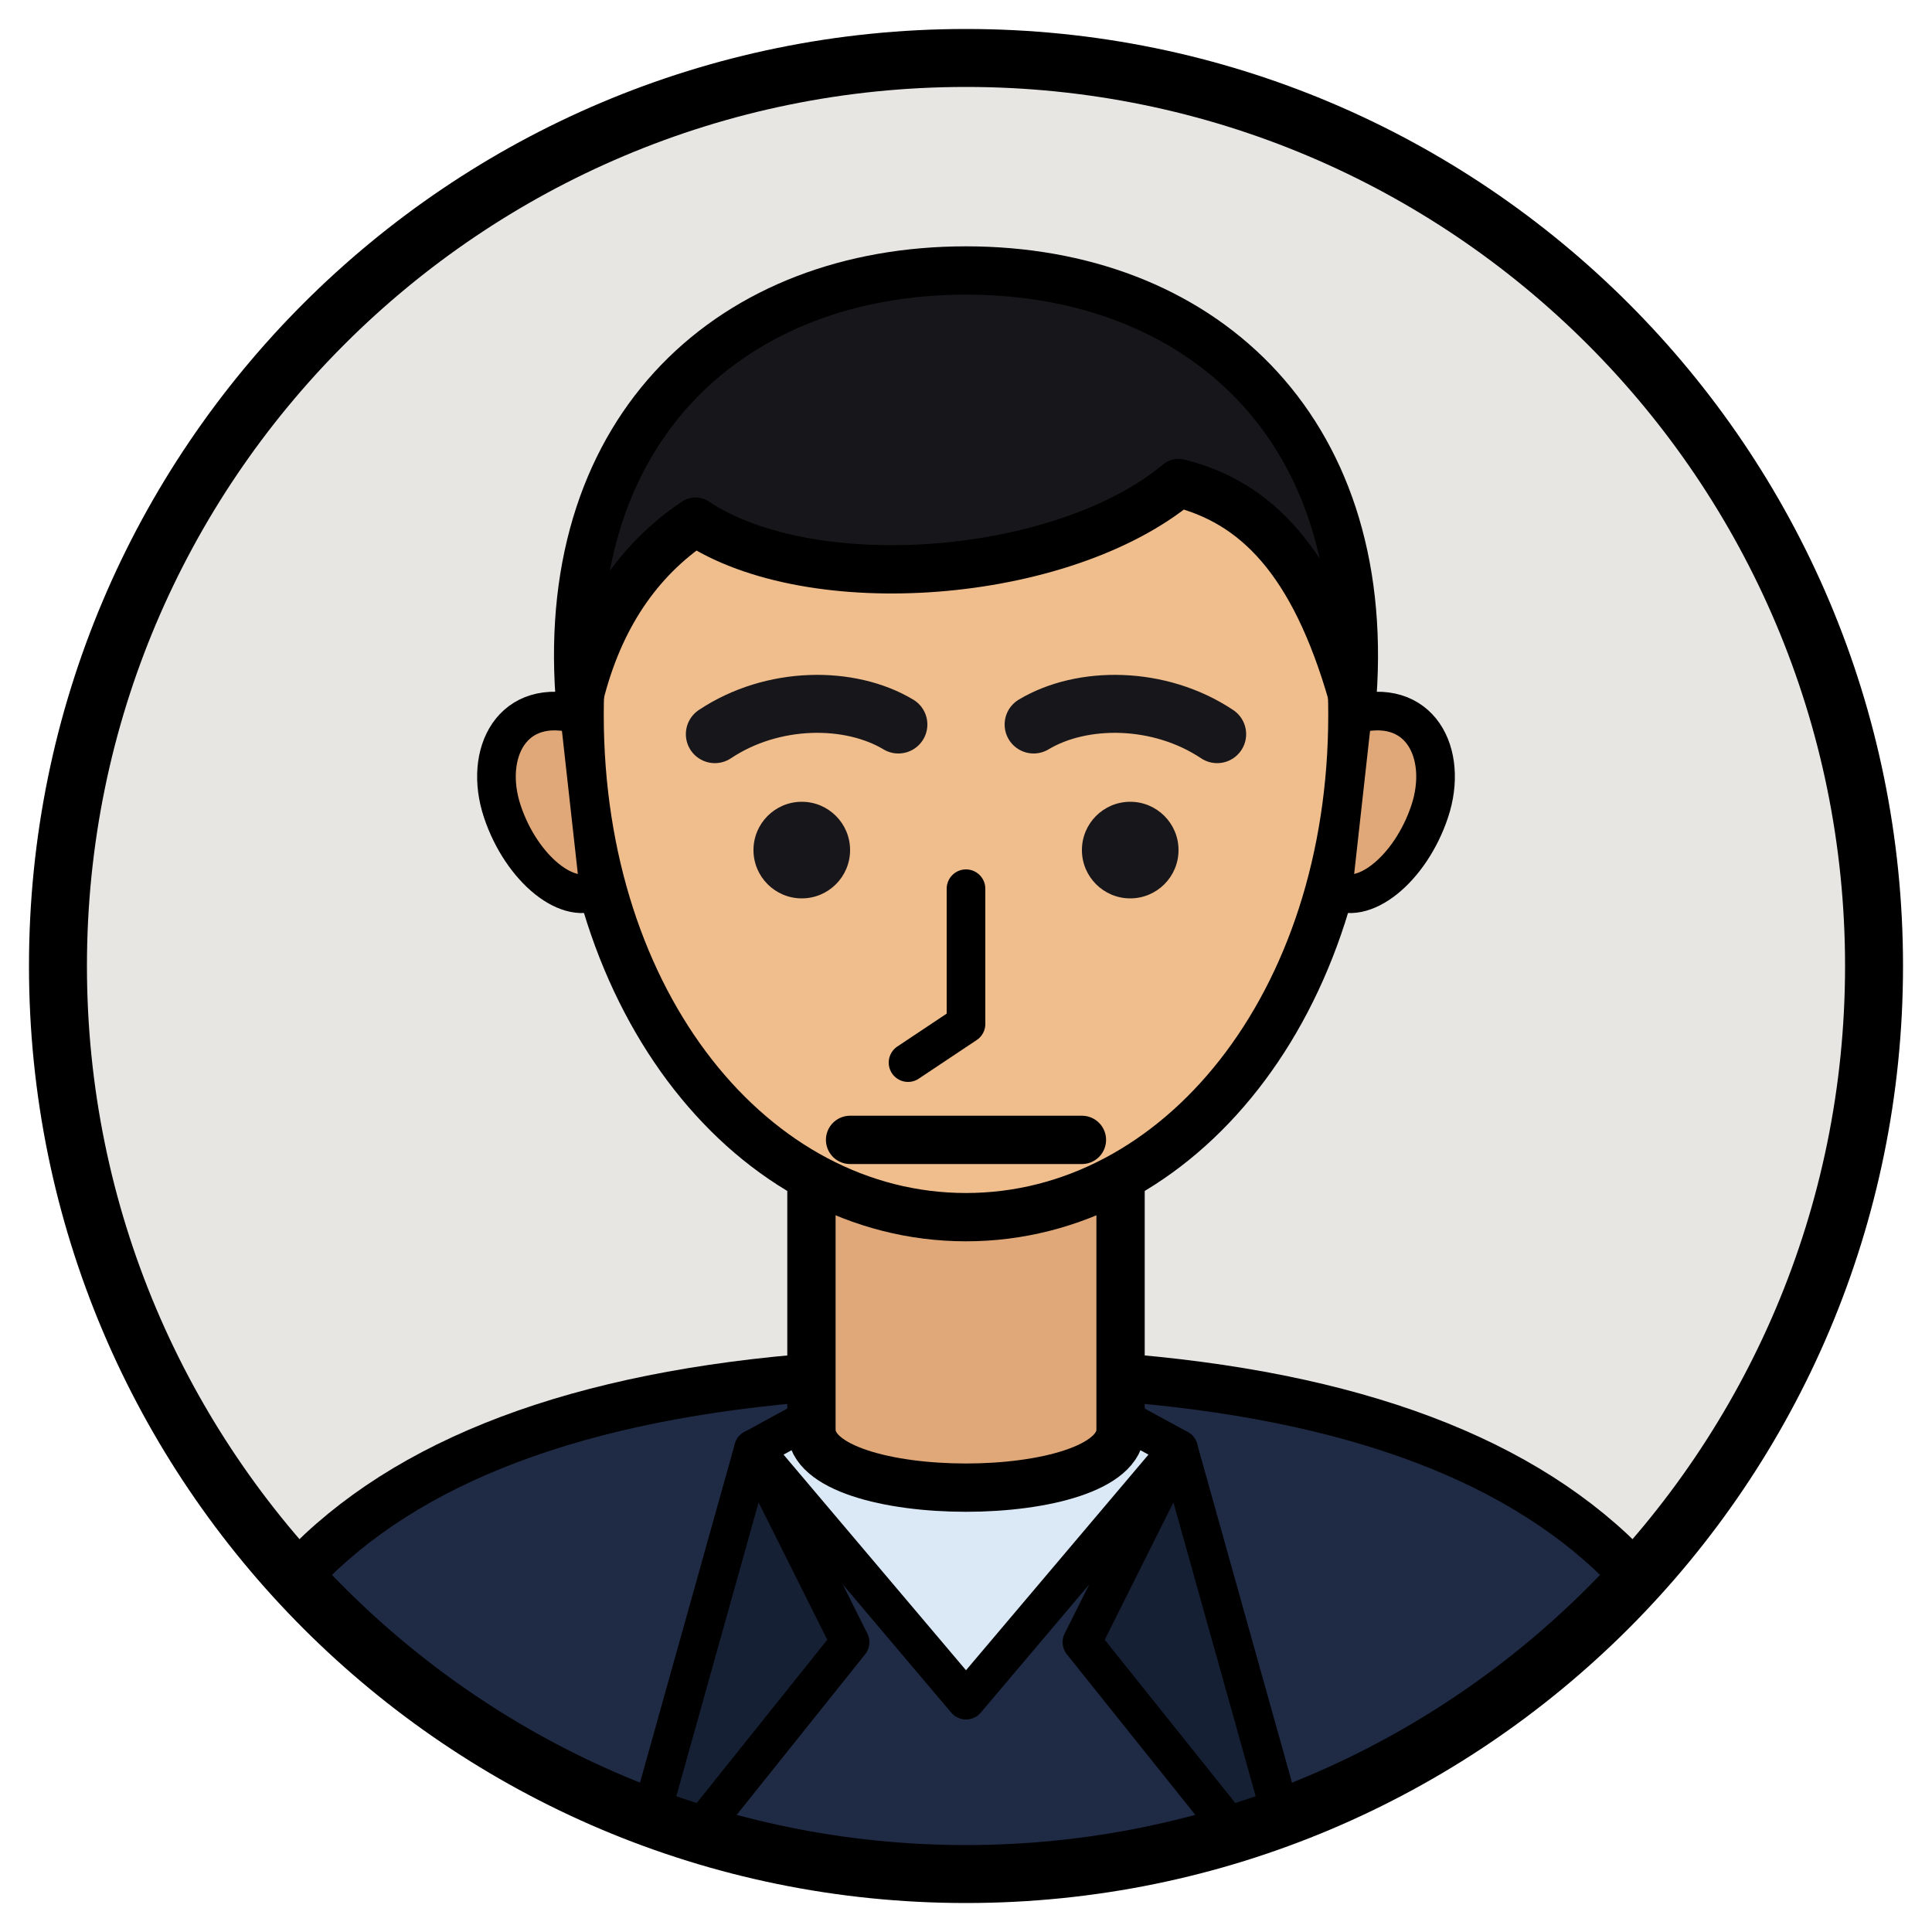
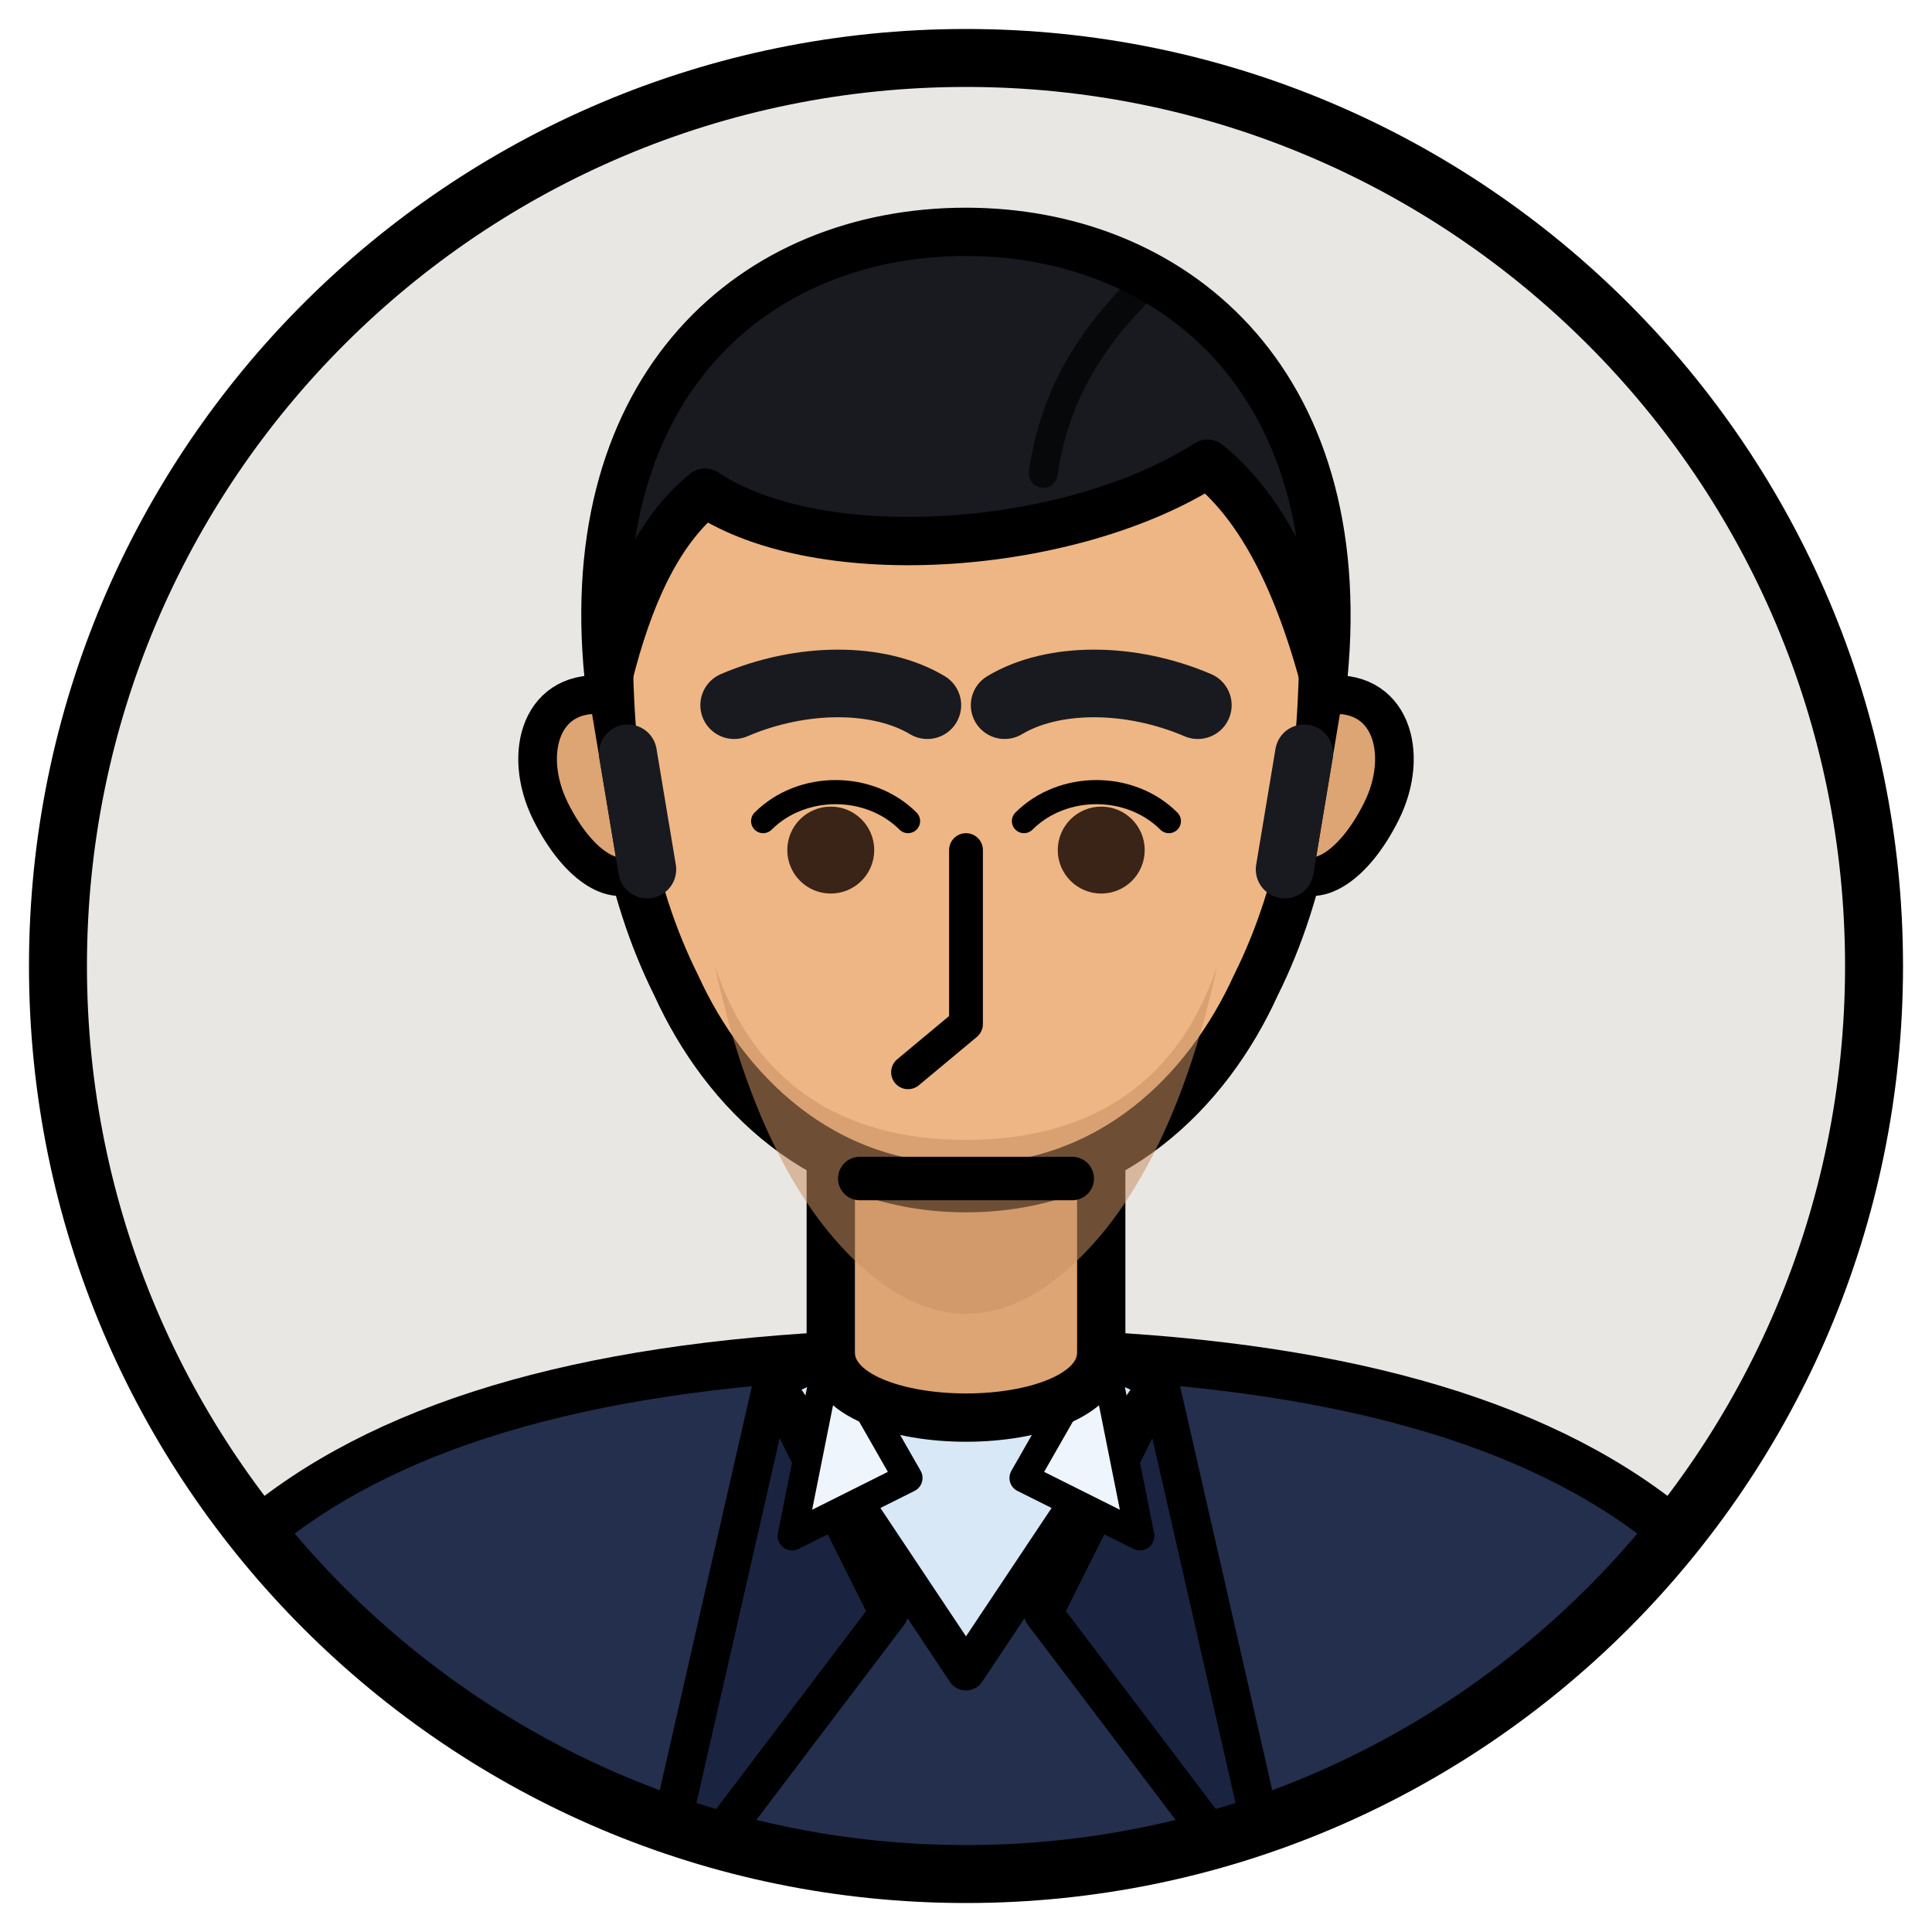
<svg xmlns="http://www.w3.org/2000/svg" viewBox="0 0 200 200" width="200" height="200" role="img" aria-labelledby="autor-titulo">
  <defs>
    <clipPath id="autor-circulo">
      <circle cx="100" cy="100" r="94" />
    </clipPath>
  </defs>
  <g clip-path="url(#autor-circulo)">
-     <rect width="200" height="200" fill="#e8e6e3" />
-     <path d="M18 200c0-38 26-58 82-58s82 20 82 58z" fill="#1f2a44" stroke="#000" stroke-width="5" stroke-linejoin="round" />
-     <path d="M78 150l22 26 22-26-22-12z" fill="#dbe9f7" stroke="#000" stroke-width="4" stroke-linejoin="round" />
-     <path d="M78 150l-14 50 24-30z" fill="#162034" stroke="#000" stroke-width="4" stroke-linejoin="round" />
-     <path d="M122 150l14 50-24-30z" fill="#162034" stroke="#000" stroke-width="4" stroke-linejoin="round" />
-     <path d="M84 118h32v30c0 8-32 8-32 0z" fill="#e0a878" stroke="#000" stroke-width="5" stroke-linejoin="round" />
-     <path d="M100 30c26 0 40 18 40 44 0 30-18 52-40 52S60 104 60 74c0-26 14-44 40-44z" fill="#f0bd8c" stroke="#000" stroke-width="5" stroke-linejoin="round" />
-     <path d="M60 74c-7-2-10 4-8 10s7 10 10 8z" fill="#e0a878" stroke="#000" stroke-width="4" stroke-linejoin="round" />
-     <path d="M140 74c7-2 10 4 8 10s-7 10-10 8z" fill="#e0a878" stroke="#000" stroke-width="4" stroke-linejoin="round" />
-     <path d="M60 72c-2-28 16-44 40-44s42 16 40 44c-4-14-10-20-18-22-12 10-38 12-50 4-6 4-10 10-12 18z" fill="#17161a" stroke="#000" stroke-width="5" stroke-linejoin="round" />
-     <path d="M74 76c6-4 14-4 19-1" fill="none" stroke="#17161a" stroke-width="6" stroke-linecap="round" />
-     <path d="M126 76c-6-4-14-4-19-1" fill="none" stroke="#17161a" stroke-width="6" stroke-linecap="round" />
-     <circle cx="83" cy="88" r="5" fill="#17161a" />
-     <circle cx="117" cy="88" r="5" fill="#17161a" />
-     <path d="M100 92v14l-6 4" fill="none" stroke="#000" stroke-width="4" stroke-linecap="round" stroke-linejoin="round" />
-     <path d="M88 118h24" fill="none" stroke="#000" stroke-width="5" stroke-linecap="round" />
+     <rect width="200" height="200" fill="#e9e7e4" />
+     <path d="M8 200c2-40 30-60 92-60s90 20 92 60z" fill="#232f4d" stroke="#000" stroke-width="5" stroke-linejoin="round" />
+     <path d="M80 143l20 30 20-30-20-9z" fill="#d9e8f6" stroke="#000" stroke-width="4" stroke-linejoin="round" />
+     <path d="M80 143l-13 57 25-33z" fill="#1a2440" stroke="#000" stroke-width="4" stroke-linejoin="round" />
+     <path d="M120 143l13 57-25-33z" fill="#1a2440" stroke="#000" stroke-width="4" stroke-linejoin="round" />
+     <path d="M86 139l8 14-12 6z" fill="#eef5fc" stroke="#000" stroke-width="3" stroke-linejoin="round" />
+     <path d="M114 139l-8 14 12 6z" fill="#eef5fc" stroke="#000" stroke-width="3" stroke-linejoin="round" />
+     <path d="M86 112h28v28c0 9-28 9-28 0z" fill="#dda474" stroke="#000" stroke-width="5" stroke-linejoin="round" />
+     <path d="M100 26c24 0 37 16 37 40 0 14-2 26-7 36-5 11-15 21-30 21s-25-10-30-21c-5-10-7-22-7-36 0-24 13-40 37-40z" fill="#eeb684" stroke="#000" stroke-width="5" stroke-linejoin="round" />
+     <path d="M74 100c3 14 8 24 14 30 4 4 8 6 12 6s8-2 12-6c6-6 11-16 14-30-4 12-13 18-26 18s-22-6-26-18z" fill="#c98f63" opacity="0.55" />
+     <path d="M63 72c-7-1-9 6-6 12s7 8 9 6z" fill="#dda474" stroke="#000" stroke-width="4" stroke-linejoin="round" />
+     <path d="M137 72c7-1 9 6 6 12s-7 8-9 6z" fill="#dda474" stroke="#000" stroke-width="4" stroke-linejoin="round" />
+     <path d="M63 70c-3-30 15-46 37-46 21 0 40 15 37 46-3-11-7-18-12-22-14 9-40 11-52 3-5 4-8 11-10 19z" fill="#191a1f" stroke="#000" stroke-width="5" stroke-linejoin="round" />
+     <path d="M118 30c-6 6-9 12-10 19" fill="none" stroke="#000" stroke-width="3" stroke-linecap="round" opacity="0.7" />
+     <path d="M65 78l2 12" fill="none" stroke="#191a1f" stroke-width="6" stroke-linecap="round" />
+     <path d="M135 78l-2 12" fill="none" stroke="#191a1f" stroke-width="6" stroke-linecap="round" />
+     <path d="M76 73c7-3 15-3 20 0" fill="none" stroke="#191a1f" stroke-width="7" stroke-linecap="round" />
+     <path d="M124 73c-7-3-15-3-20 0" fill="none" stroke="#191a1f" stroke-width="7" stroke-linecap="round" />
+     <path d="M79 85c4-4 11-4 15 0" fill="none" stroke="#000" stroke-width="2.5" stroke-linecap="round" />
+     <path d="M121 85c-4-4-11-4-15 0" fill="none" stroke="#000" stroke-width="2.5" stroke-linecap="round" />
+     <circle cx="86" cy="88" r="4.5" fill="#3a2418" />
+     <circle cx="114" cy="88" r="4.5" fill="#3a2418" />
+     <path d="M100 88v18l-6 5" fill="none" stroke="#000" stroke-width="3.5" stroke-linecap="round" stroke-linejoin="round" />
+     <path d="M89 122h22" fill="none" stroke="#000" stroke-width="4.5" stroke-linecap="round" />
  </g>
  <circle cx="100" cy="100" r="94" fill="none" stroke="#000" stroke-width="6" />
</svg>
